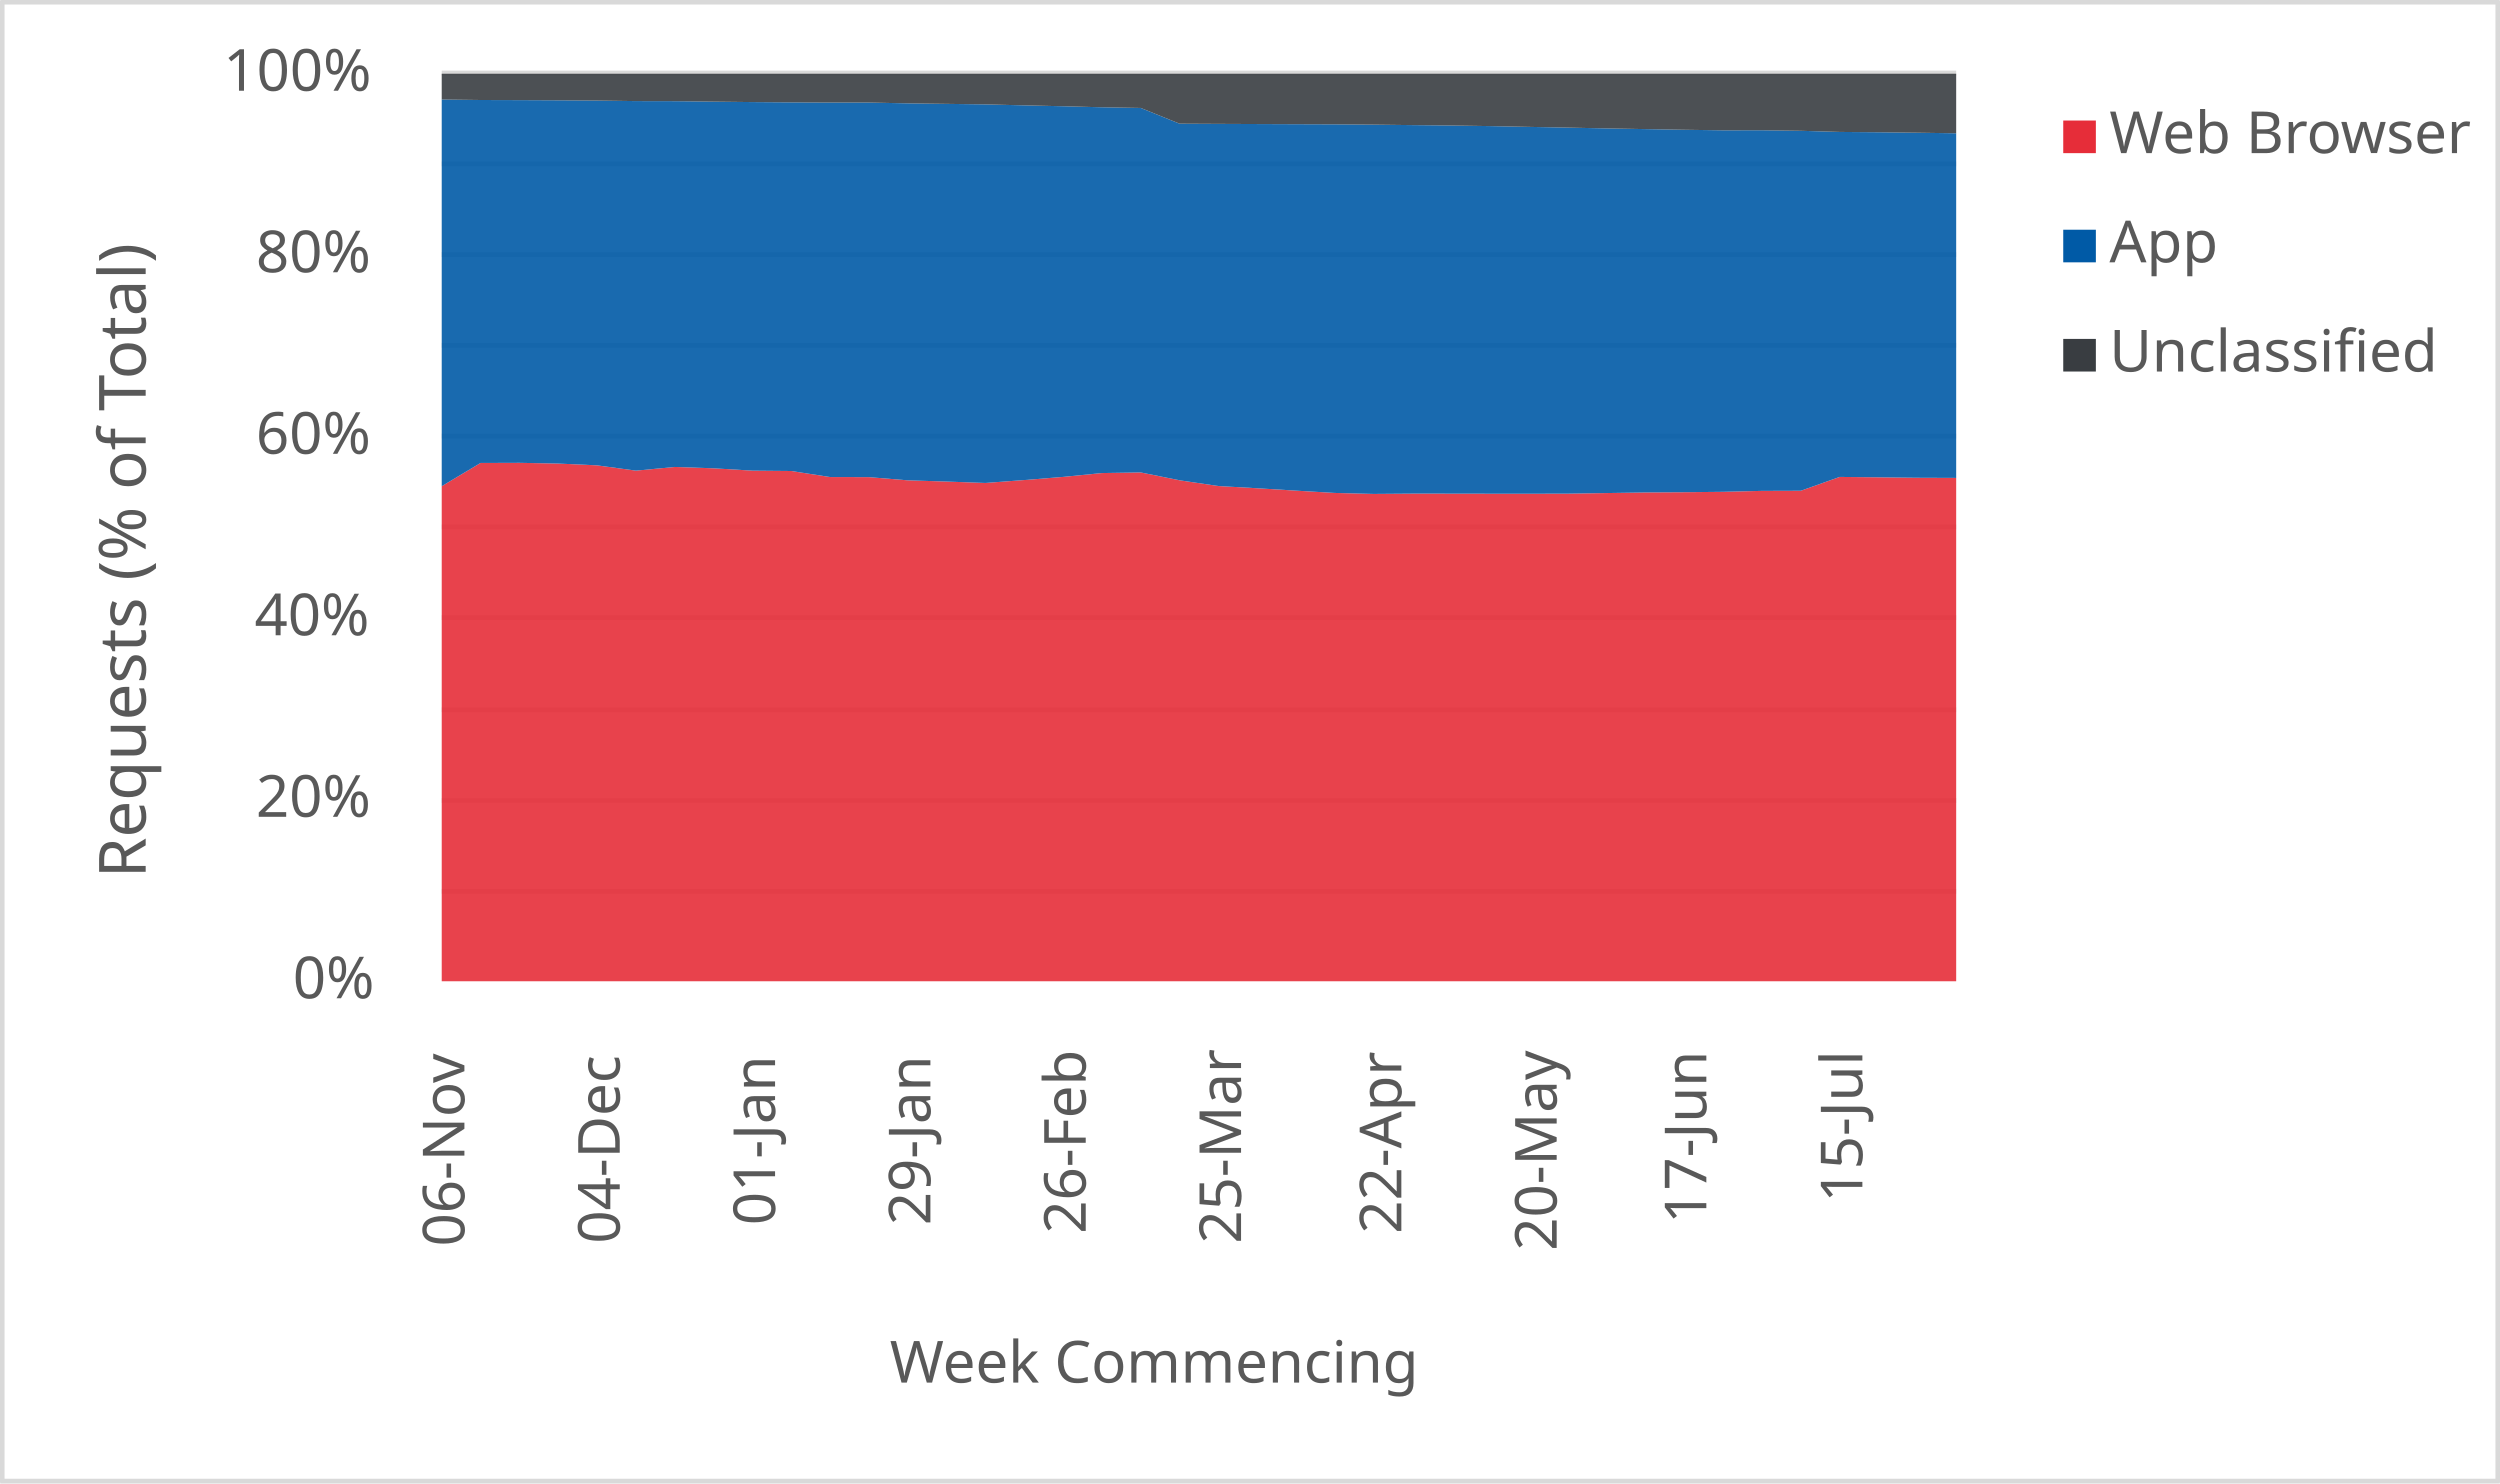
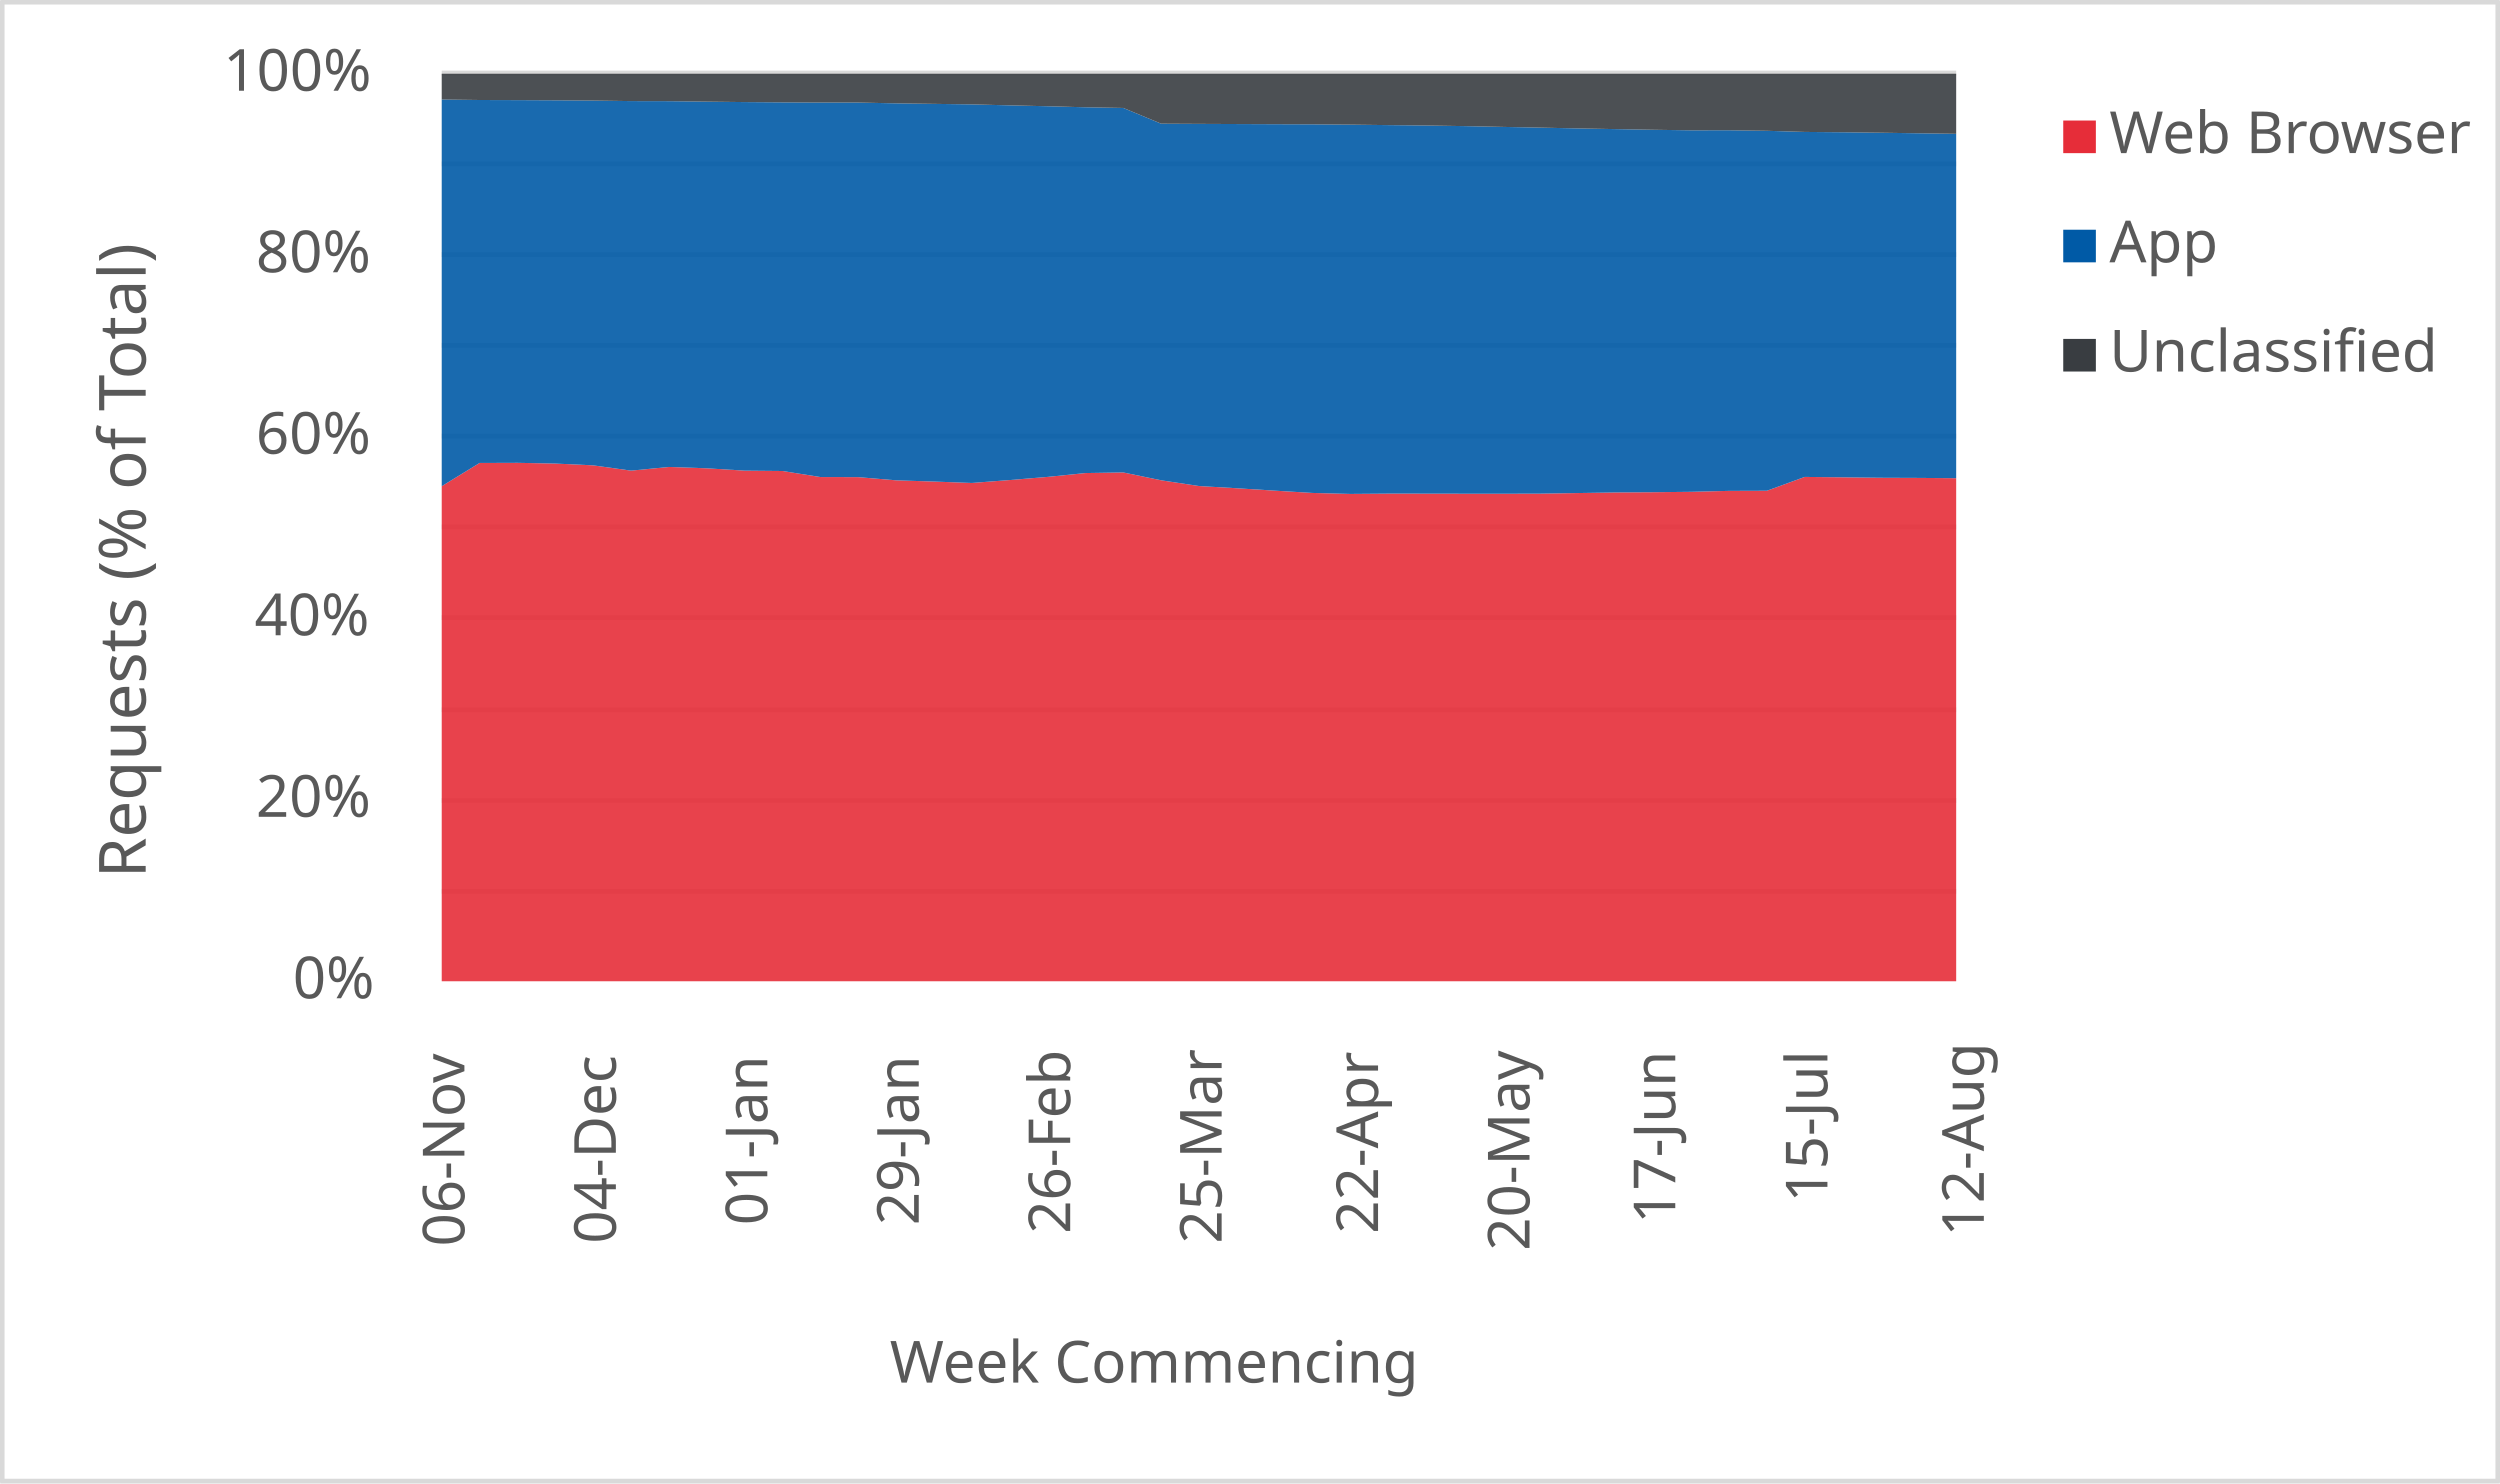
<svg xmlns="http://www.w3.org/2000/svg" width="1763" height="1046" xml:space="preserve" overflow="hidden">
  <defs>
    <clipPath id="clip0">
      <rect x="2917" y="346" width="1763" height="1046" />
    </clipPath>
  </defs>
  <g clip-path="url(#clip0)" transform="translate(-2917 -346)">
    <rect x="2918" y="347" width="1760" height="1043" fill="#FFFFFF" />
    <g>
      <path d="    M3228.5 974.532 4296.5 974.532    M3228.5 910.53 4296.5 910.53    M3228.5 846.528 4296.5 846.528    M3228.5 781.526 4296.5 781.526    M3228.5 717.524 4296.5 717.524    M3228.5 653.522 4296.5 653.522    M3228.5 589.52 4296.5 589.52    M3228.5 525.517 4296.5 525.517    M3228.5 461.515 4296.5 461.515    M3228.5 397.5 4296.5 397.5" stroke="#D9D9D9" stroke-width="3.438" stroke-linejoin="round" stroke-miterlimit="10" fill="none" />
    </g>
    <g>
      <path d="M 1038.5 4296.5 1038.5" stroke="#D9D9D9" stroke-width="3.438" stroke-linejoin="round" stroke-miterlimit="10" fill="none" fill-rule="evenodd" />
    </g>
    <g>
      <text fill="#595959" font-family="Verdana,sans-serif" font-weight="400" font-size="41" transform="matrix(6.12323e-17 -1 1 6.12323e-17 3244.5 1225)">06-Nov</text>
    </g>
    <g>
-       <text fill="#595959" font-family="Verdana,sans-serif" font-weight="400" font-size="41" transform="matrix(6.12323e-17 -1 1 6.12323e-17 3354.038 1223)">04-Dec</text>
+       <text fill="#595959" font-family="Verdana,sans-serif" font-weight="400" font-size="41" transform="matrix(6.12323e-17 -1 1 6.12323e-17 3351.3 1223)">04-Dec</text>
    </g>
    <g>
-       <text fill="#595959" font-family="Verdana,sans-serif" font-weight="400" font-size="41" transform="matrix(6.12323e-17 -1 1 6.12323e-17 3463.577 1210)">01-Jan</text>
+       <text fill="#595959" font-family="Verdana,sans-serif" font-weight="400" font-size="41" transform="matrix(6.12323e-17 -1 1 6.12323e-17 3458.1 1210)">01-Jan</text>
    </g>
    <g>
-       <text fill="#595959" font-family="Verdana,sans-serif" font-weight="400" font-size="41" transform="matrix(6.12323e-17 -1 1 6.12323e-17 3573.115 1210)">29-Jan</text>
+       <text fill="#595959" font-family="Verdana,sans-serif" font-weight="400" font-size="41" transform="matrix(6.12323e-17 -1 1 6.12323e-17 3564.9 1210)">29-Jan</text>
    </g>
    <g>
-       <text fill="#595959" font-family="Verdana,sans-serif" font-weight="400" font-size="41" transform="matrix(6.12323e-17 -1 1 6.12323e-17 3682.654 1216)">26-Feb</text>
+       <text fill="#595959" font-family="Verdana,sans-serif" font-weight="400" font-size="41" transform="matrix(6.12323e-17 -1 1 6.12323e-17 3671.7 1216)">26-Feb</text>
    </g>
    <g>
-       <text fill="#595959" font-family="Verdana,sans-serif" font-weight="400" font-size="41" transform="matrix(6.12323e-17 -1 1 6.12323e-17 3792.192 1223)">25-Mar</text>
+       <text fill="#595959" font-family="Verdana,sans-serif" font-weight="400" font-size="41" transform="matrix(6.12323e-17 -1 1 6.12323e-17 3778.5 1223)">25-Mar</text>
    </g>
    <g>
-       <text fill="#595959" font-family="Verdana,sans-serif" font-weight="400" font-size="41" transform="matrix(6.12323e-17 -1 1 6.12323e-17 3905.231 1216)">22-Apr</text>
+       <text fill="#595959" font-family="Verdana,sans-serif" font-weight="400" font-size="41" transform="matrix(6.12323e-17 -1 1 6.12323e-17 3888.8 1216)">22-Apr</text>
    </g>
    <g>
-       <text fill="#595959" font-family="Verdana,sans-serif" font-weight="400" font-size="41" transform="matrix(6.12323e-17 -1 1 6.12323e-17 4014.769 1228)">20-May</text>
+       <text fill="#595959" font-family="Verdana,sans-serif" font-weight="400" font-size="41" transform="matrix(6.12323e-17 -1 1 6.12323e-17 3995.6 1228)">20-May</text>
    </g>
    <g>
-       <text fill="#595959" font-family="Verdana,sans-serif" font-weight="400" font-size="41" transform="matrix(6.12323e-17 -1 1 6.12323e-17 4120.308 1209)">17-Jun</text>
+       <text fill="#595959" font-family="Verdana,sans-serif" font-weight="400" font-size="41" transform="matrix(6.12323e-17 -1 1 6.12323e-17 4098.4 1209)">17-Jun</text>
    </g>
    <g>
-       <text fill="#595959" font-family="Verdana,sans-serif" font-weight="400" font-size="41" transform="matrix(6.12323e-17 -1 1 6.12323e-17 4230.346 1194)">15-Jul</text>
+       <text fill="#595959" font-family="Verdana,sans-serif" font-weight="400" font-size="41" transform="matrix(6.12323e-17 -1 1 6.12323e-17 4205.7 1194)">15-Jul</text>
+     </g>
+     <g>
+       <text fill="#595959" font-family="Verdana,sans-serif" font-weight="400" font-size="41" transform="matrix(6.12323e-17 -1 1 6.12323e-17 4316 1218)">12-Aug</text>
    </g>
    <g>
      <text fill="#595959" font-family="Verdana,sans-serif" font-weight="400" font-size="41" transform="matrix(1 0 0 1 3123.5 1050)">0%</text>
    </g>
    <g>
      <text fill="#595959" font-family="Verdana,sans-serif" font-weight="400" font-size="41" transform="matrix(1 0 0 1 3097.5 922)">20%</text>
    </g>
    <g>
      <text fill="#595959" font-family="Verdana,sans-serif" font-weight="400" font-size="41" transform="matrix(1 0 0 1 3096.5 794)">40%</text>
    </g>
    <g>
      <text fill="#595959" font-family="Verdana,sans-serif" font-weight="400" font-size="41" transform="matrix(1 0 0 1 3097.5 666)">60%</text>
    </g>
    <g>
      <text fill="#595959" font-family="Verdana,sans-serif" font-weight="400" font-size="41" transform="matrix(1 0 0 1 3097.5 538)">80%</text>
    </g>
    <g>
      <text fill="#595959" font-family="Verdana,sans-serif" font-weight="400" font-size="41" transform="matrix(1 0 0 1 3074.5 410)">100%</text>
    </g>
    <g>
      <text fill="#595959" font-family="Verdana,sans-serif" font-weight="400" font-size="41" transform="matrix(1 0 0 1 3544.5 1321)">Week Commencing</text>
    </g>
    <g>
      <text fill="#595959" font-family="Verdana,sans-serif" font-weight="400" font-size="46" transform="matrix(6.12323e-17 -1 1 6.12323e-17 3019.73 965.25)">Requests (% of Total)</text>
    </g>
    <rect x="2918.5" y="347.5" width="1760" height="1043" stroke="#D9D9D9" stroke-width="3.438" stroke-linejoin="round" stroke-miterlimit="10" fill="none" />
    <g>
-       <path d="M3228.5 1038 3255.885 1038 3283.269 1038 3310.654 1038 3338.038 1038 3365.423 1038 3392.808 1038 3420.192 1038 3447.577 1038 3474.962 1038 3502.346 1038 3529.731 1038 3557.115 1038 3584.5 1038 3611.885 1038 3639.269 1038 3666.654 1038 3694.038 1038 3721.423 1038 3748.808 1038 3776.192 1038 3803.577 1038 3830.962 1038 3858.346 1038 3885.731 1038 3913.115 1038 3940.5 1038 3967.885 1038 3995.269 1038 4022.654 1038 4050.038 1038 4077.423 1038 4104.808 1038 4132.192 1038 4159.577 1038 4186.962 1038 4214.346 1038 4241.731 1038 4269.115 1038 4296.5 1038 4296.5 683.02 4269.115 682.915 4241.731 682.602 4214.346 682.323 4186.962 692.068 4159.577 692.162 4132.192 692.82 4104.808 693.118 4077.423 693.28 4050.038 693.702 4022.654 694.124 3995.269 694.182 3967.885 694.164 3940.5 694.113 3913.115 694.1 3885.731 694.319 3858.346 693.621 3830.962 692.005 3803.577 690.32 3776.192 688.755 3748.808 684.695 3721.423 679.161 3694.038 679.602 3666.654 682.321 3639.269 684.53 3611.885 686.59 3584.5 685.592 3557.115 684.727 3529.731 682.48 3502.346 682.403 3474.962 678.149 3447.577 677.897 3420.192 676.253 3392.808 675.299 3365.423 677.892 3338.038 674.166 3310.654 672.906 3283.269 672.385 3255.885 672.481 3228.5 688.859 3228.5 1038Z" fill="#e62d39" opacity="0.9" />
+       <path d="M3228.5 1038 3255.2 1038 3281.9 1038 3308.6 1038 3335.3 1038 3362 1038 3388.7 1038 3415.4 1038 3442.1 1038 3468.8 1038 3495.5 1038 3522.2 1038 3548.9 1038 3575.6 1038 3602.3 1038 3629 1038 3655.7 1038 3682.4 1038 3709.1 1038 3735.8 1038 3762.5 1038 3789.2 1038 3815.9 1038 3842.6 1038 3869.3 1038 3896 1038 3922.7 1038 3949.4 1038 3976.1 1038 4002.8 1038 4029.5 1038 4056.2 1038 4082.9 1038 4109.6 1038 4136.3 1038 4163 1038 4189.7 1038 4216.4 1038 4243.1 1038 4269.8 1038 4296.5 1038 4296.5 683.225 4269.8 683.02 4243.1 682.915 4216.4 682.602 4189.7 682.323 4163 692.068 4136.3 692.162 4109.6 692.82 4082.9 693.118 4056.2 693.28 4029.5 693.702 4002.8 694.124 3976.1 694.182 3949.4 694.164 3922.7 694.113 3896 694.1 3869.3 694.319 3842.6 693.621 3815.9 692.005 3789.2 690.32 3762.5 688.755 3735.8 684.695 3709.1 679.161 3682.4 679.602 3655.7 682.321 3629 684.53 3602.3 686.59 3575.6 685.592 3548.9 684.727 3522.2 682.48 3495.5 682.403 3468.8 678.149 3442.1 677.897 3415.4 676.253 3388.7 675.299 3362 677.892 3335.3 674.166 3308.6 672.906 3281.9 672.385 3255.2 672.481 3228.5 688.859 3228.5 1038Z" fill="#e62d39" opacity="0.9" />
    </g>
    <g>
-       <path d="M3228.5 688.859 3255.885 672.481 3283.269 672.385 3310.654 672.906 3338.038 674.166 3365.423 677.892 3392.808 675.299 3420.192 676.253 3447.577 677.897 3474.962 678.149 3502.346 682.403 3529.731 682.48 3557.115 684.727 3584.5 685.592 3611.885 686.59 3639.269 684.53 3666.654 682.321 3694.038 679.602 3721.423 679.161 3748.808 684.695 3776.192 688.755 3803.577 690.32 3830.962 692.005 3858.346 693.621 3885.731 694.319 3913.115 694.1 3940.5 694.113 3967.885 694.164 3995.269 694.182 4022.654 694.124 4050.038 693.702 4077.423 693.28 4104.808 693.118 4132.192 692.82 4159.577 692.162 4186.962 692.068 4214.346 682.323 4241.731 682.602 4269.115 682.915 4296.5 683.02 4296.5 439.992 4269.115 439.588 4241.731 439.271 4214.346 439.035 4186.962 438.239 4159.577 437.866 4132.192 437.904 4104.808 437.508 4077.423 437.043 4050.038 436.556 4022.654 435.99 3995.269 435.475 3967.885 434.924 3940.5 434.509 3913.115 434.223 3885.731 433.894 3858.346 433.69 3830.962 433.588 3803.577 433.47 3776.192 433.354 3748.808 433.212 3721.423 422.122 3694.038 421.65 3666.654 420.922 3639.269 420.296 3611.885 419.61 3584.5 419.245 3557.115 418.885 3529.731 418.315 3502.346 418.321 3474.962 418.194 3447.577 417.984 3420.192 417.674 3392.808 417.346 3365.423 417.285 3338.038 416.914 3310.654 416.742 3283.269 416.605 3255.885 416.521 3228.5 416.171 3228.5 688.859Z" fill="#005aa6" opacity="0.9" />
+       <path d="M3228.5 688.859 3255.2 672.481 3281.9 672.385 3308.6 672.906 3335.3 674.166 3362 677.892 3388.7 675.299 3415.4 676.253 3442.1 677.897 3468.8 678.149 3495.5 682.403 3522.2 682.48 3548.9 684.727 3575.6 685.592 3602.3 686.59 3629 684.53 3655.7 682.321 3682.4 679.602 3709.1 679.161 3735.8 684.695 3762.5 688.755 3789.2 690.32 3815.9 692.005 3842.6 693.621 3869.3 694.319 3896 694.1 3922.7 694.113 3949.4 694.164 3976.1 694.182 4002.8 694.124 4029.5 693.702 4056.2 693.28 4082.9 693.118 4109.6 692.82 4136.3 692.162 4163 692.068 4189.7 682.323 4216.4 682.602 4243.1 682.915 4269.8 683.02 4296.5 683.225 4296.5 440.359 4269.8 439.992 4243.1 439.588 4216.4 439.271 4189.7 439.035 4163 438.239 4136.3 437.866 4109.6 437.904 4082.9 437.508 4056.2 437.043 4029.5 436.556 4002.8 435.99 3976.1 435.475 3949.4 434.924 3922.7 434.509 3896 434.223 3869.3 433.894 3842.6 433.69 3815.9 433.588 3789.2 433.47 3762.5 433.354 3735.8 433.212 3709.1 422.122 3682.4 421.65 3655.7 420.922 3629 420.296 3602.3 419.61 3575.6 419.245 3548.9 418.885 3522.2 418.315 3495.5 418.321 3468.8 418.194 3442.1 417.984 3415.4 417.674 3388.7 417.346 3362 417.285 3335.3 416.914 3308.6 416.742 3281.9 416.605 3255.2 416.521 3228.5 416.171 3228.5 688.859Z" fill="#005aa6" opacity="0.9" />
    </g>
    <g>
-       <path d="M3228.5 416.171 3255.885 416.521 3283.269 416.605 3310.654 416.742 3338.038 416.914 3365.423 417.285 3392.808 417.346 3420.192 417.674 3447.577 417.984 3474.962 418.194 3502.346 418.321 3529.731 418.315 3557.115 418.885 3584.5 419.245 3611.885 419.61 3639.269 420.296 3666.654 420.922 3694.038 421.65 3721.423 422.122 3748.808 433.212 3776.192 433.354 3803.577 433.47 3830.962 433.588 3858.346 433.69 3885.731 433.894 3913.115 434.223 3940.5 434.509 3967.885 434.924 3995.269 435.475 4022.654 435.99 4050.038 436.556 4077.423 437.043 4104.808 437.508 4132.192 437.904 4159.577 437.866 4186.962 438.239 4214.346 439.035 4241.731 439.271 4269.115 439.588 4296.5 439.992 4296.5 398 4269.115 398 4241.731 398 4214.346 398 4186.962 398 4159.577 398 4132.192 398 4104.808 398 4077.423 398 4050.038 398 4022.654 398 3995.269 398 3967.885 398 3940.5 398 3913.115 398 3885.731 398 3858.346 398 3830.962 398 3803.577 398 3776.192 398 3748.808 398 3721.423 398 3694.038 398 3666.654 398 3639.269 398 3611.885 398 3584.5 398 3557.115 398 3529.731 398 3502.346 398 3474.962 398 3447.577 398 3420.192 398 3392.808 398 3365.423 398 3338.038 398 3310.654 398 3283.269 398 3255.885 398 3228.5 398 3228.5 416.171Z" fill="#393d41" opacity="0.9" />
+       <path d="M3228.5 416.171 3255.2 416.521 3281.9 416.605 3308.6 416.742 3335.3 416.914 3362 417.285 3388.7 417.346 3415.4 417.674 3442.1 417.984 3468.8 418.194 3495.5 418.321 3522.2 418.315 3548.9 418.885 3575.6 419.245 3602.3 419.61 3629 420.296 3655.7 420.922 3682.4 421.65 3709.1 422.122 3735.8 433.212 3762.5 433.354 3789.2 433.47 3815.9 433.588 3842.6 433.69 3869.3 433.894 3896 434.223 3922.7 434.509 3949.4 434.924 3976.1 435.475 4002.8 435.99 4029.5 436.556 4056.2 437.043 4082.9 437.508 4109.6 437.904 4136.3 437.866 4163 438.239 4189.7 439.035 4216.4 439.271 4243.1 439.588 4269.8 439.992 4296.5 440.359 4296.5 398 4269.8 398 4243.1 398 4216.4 398 4189.7 398 4163 398 4136.3 398 4109.6 398 4082.9 398 4056.2 398 4029.5 398 4002.8 398 3976.1 398 3949.4 398 3922.7 398 3896 398 3869.3 398 3842.6 398 3815.9 398 3789.2 398 3762.5 398 3735.8 398 3709.1 398 3682.4 398 3655.7 398 3629 398 3602.3 398 3575.6 398 3548.9 398 3522.2 398 3495.5 398 3468.8 398 3442.1 398 3415.4 398 3388.7 398 3362 398 3335.3 398 3308.6 398 3281.9 398 3255.2 398 3228.5 398 3228.5 416.171Z" fill="#393d41" opacity="0.9" />
    </g>
    <g>
      <rect x="4372" y="431" width="23" height="23" fill="#e62d39" />
    </g>
    <g>
      <text fill="#595959" font-family="Verdana,sans-serif" font-weight="400" font-size="41" transform="matrix(1 0 0 1 4404.56 454)">Web Browser</text>
    </g>
    <g>
      <rect x="4372" y="508" width="23" height="23" fill="#005aa6" />
    </g>
    <g>
      <text fill="#595959" font-family="Verdana,sans-serif" font-weight="400" font-size="41" transform="matrix(1 0 0 1 4404.56 531)">App</text>
    </g>
    <g>
      <rect x="4372" y="585" width="23" height="23" fill="#393d41" />
    </g>
    <g>
      <text fill="#595959" font-family="Verdana,sans-serif" font-weight="400" font-size="41" transform="matrix(1 0 0 1 4404.56 608)">Unclassified</text>
    </g>
  </g>
</svg>
